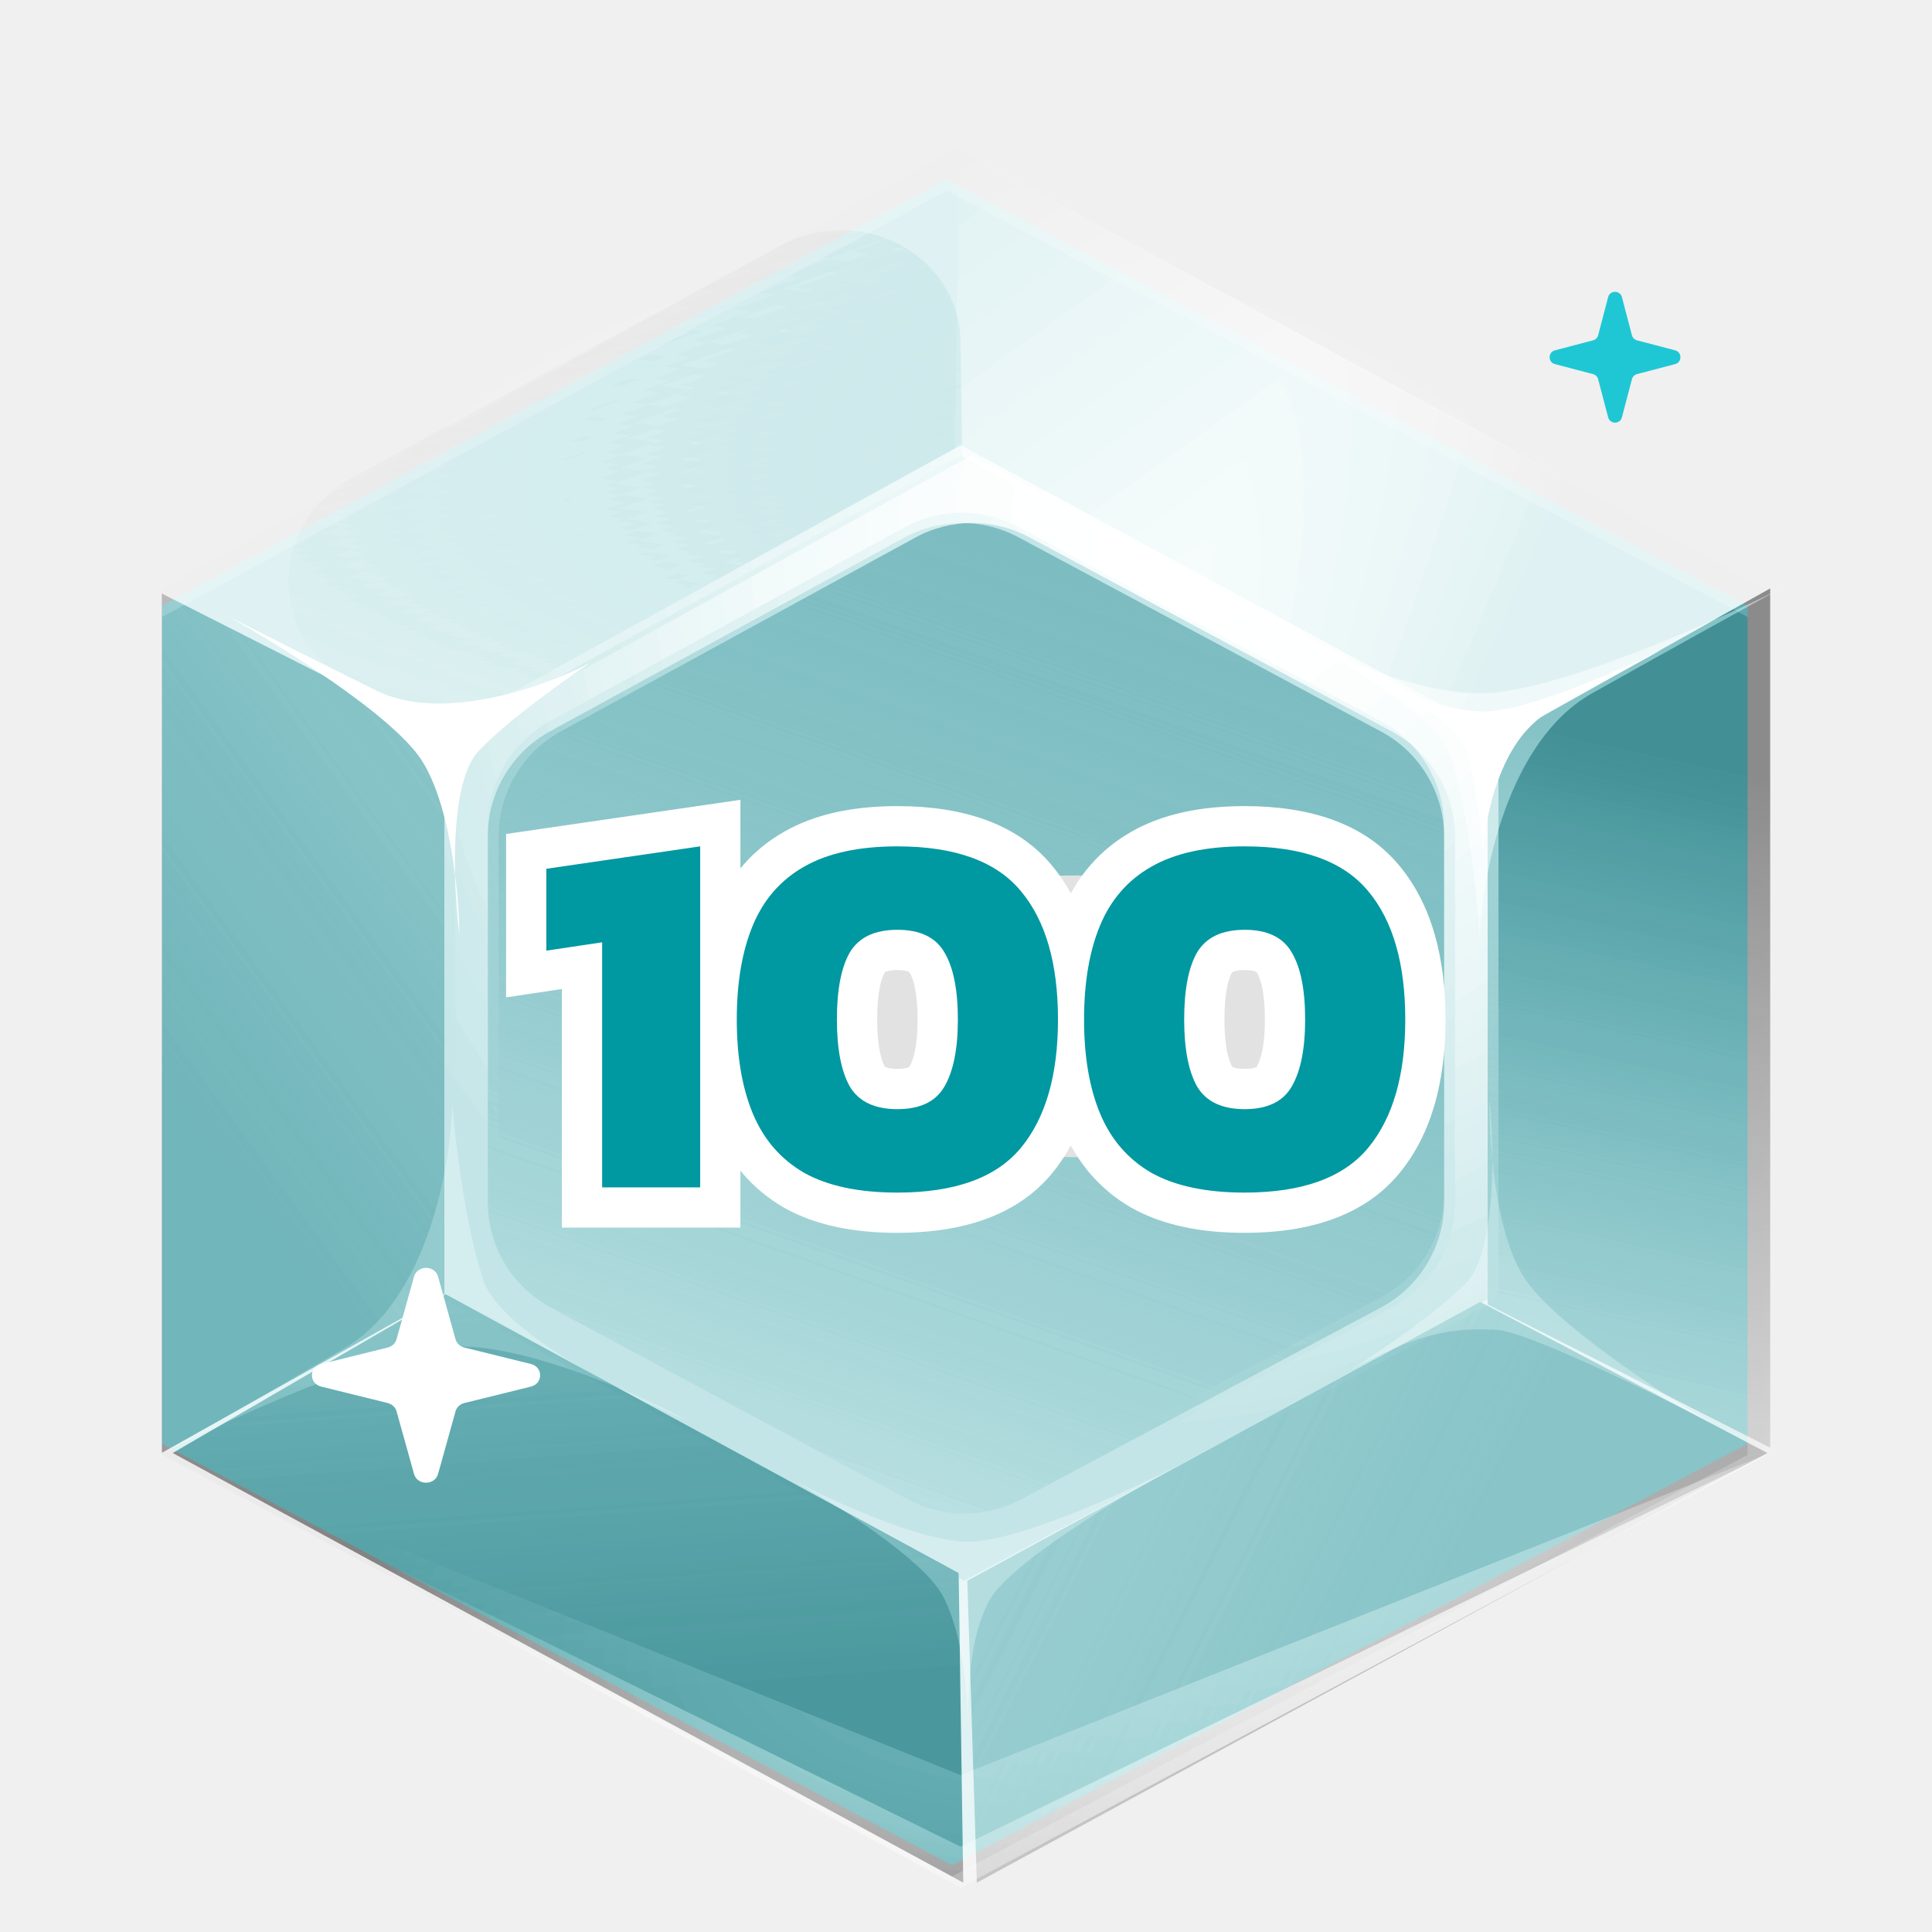
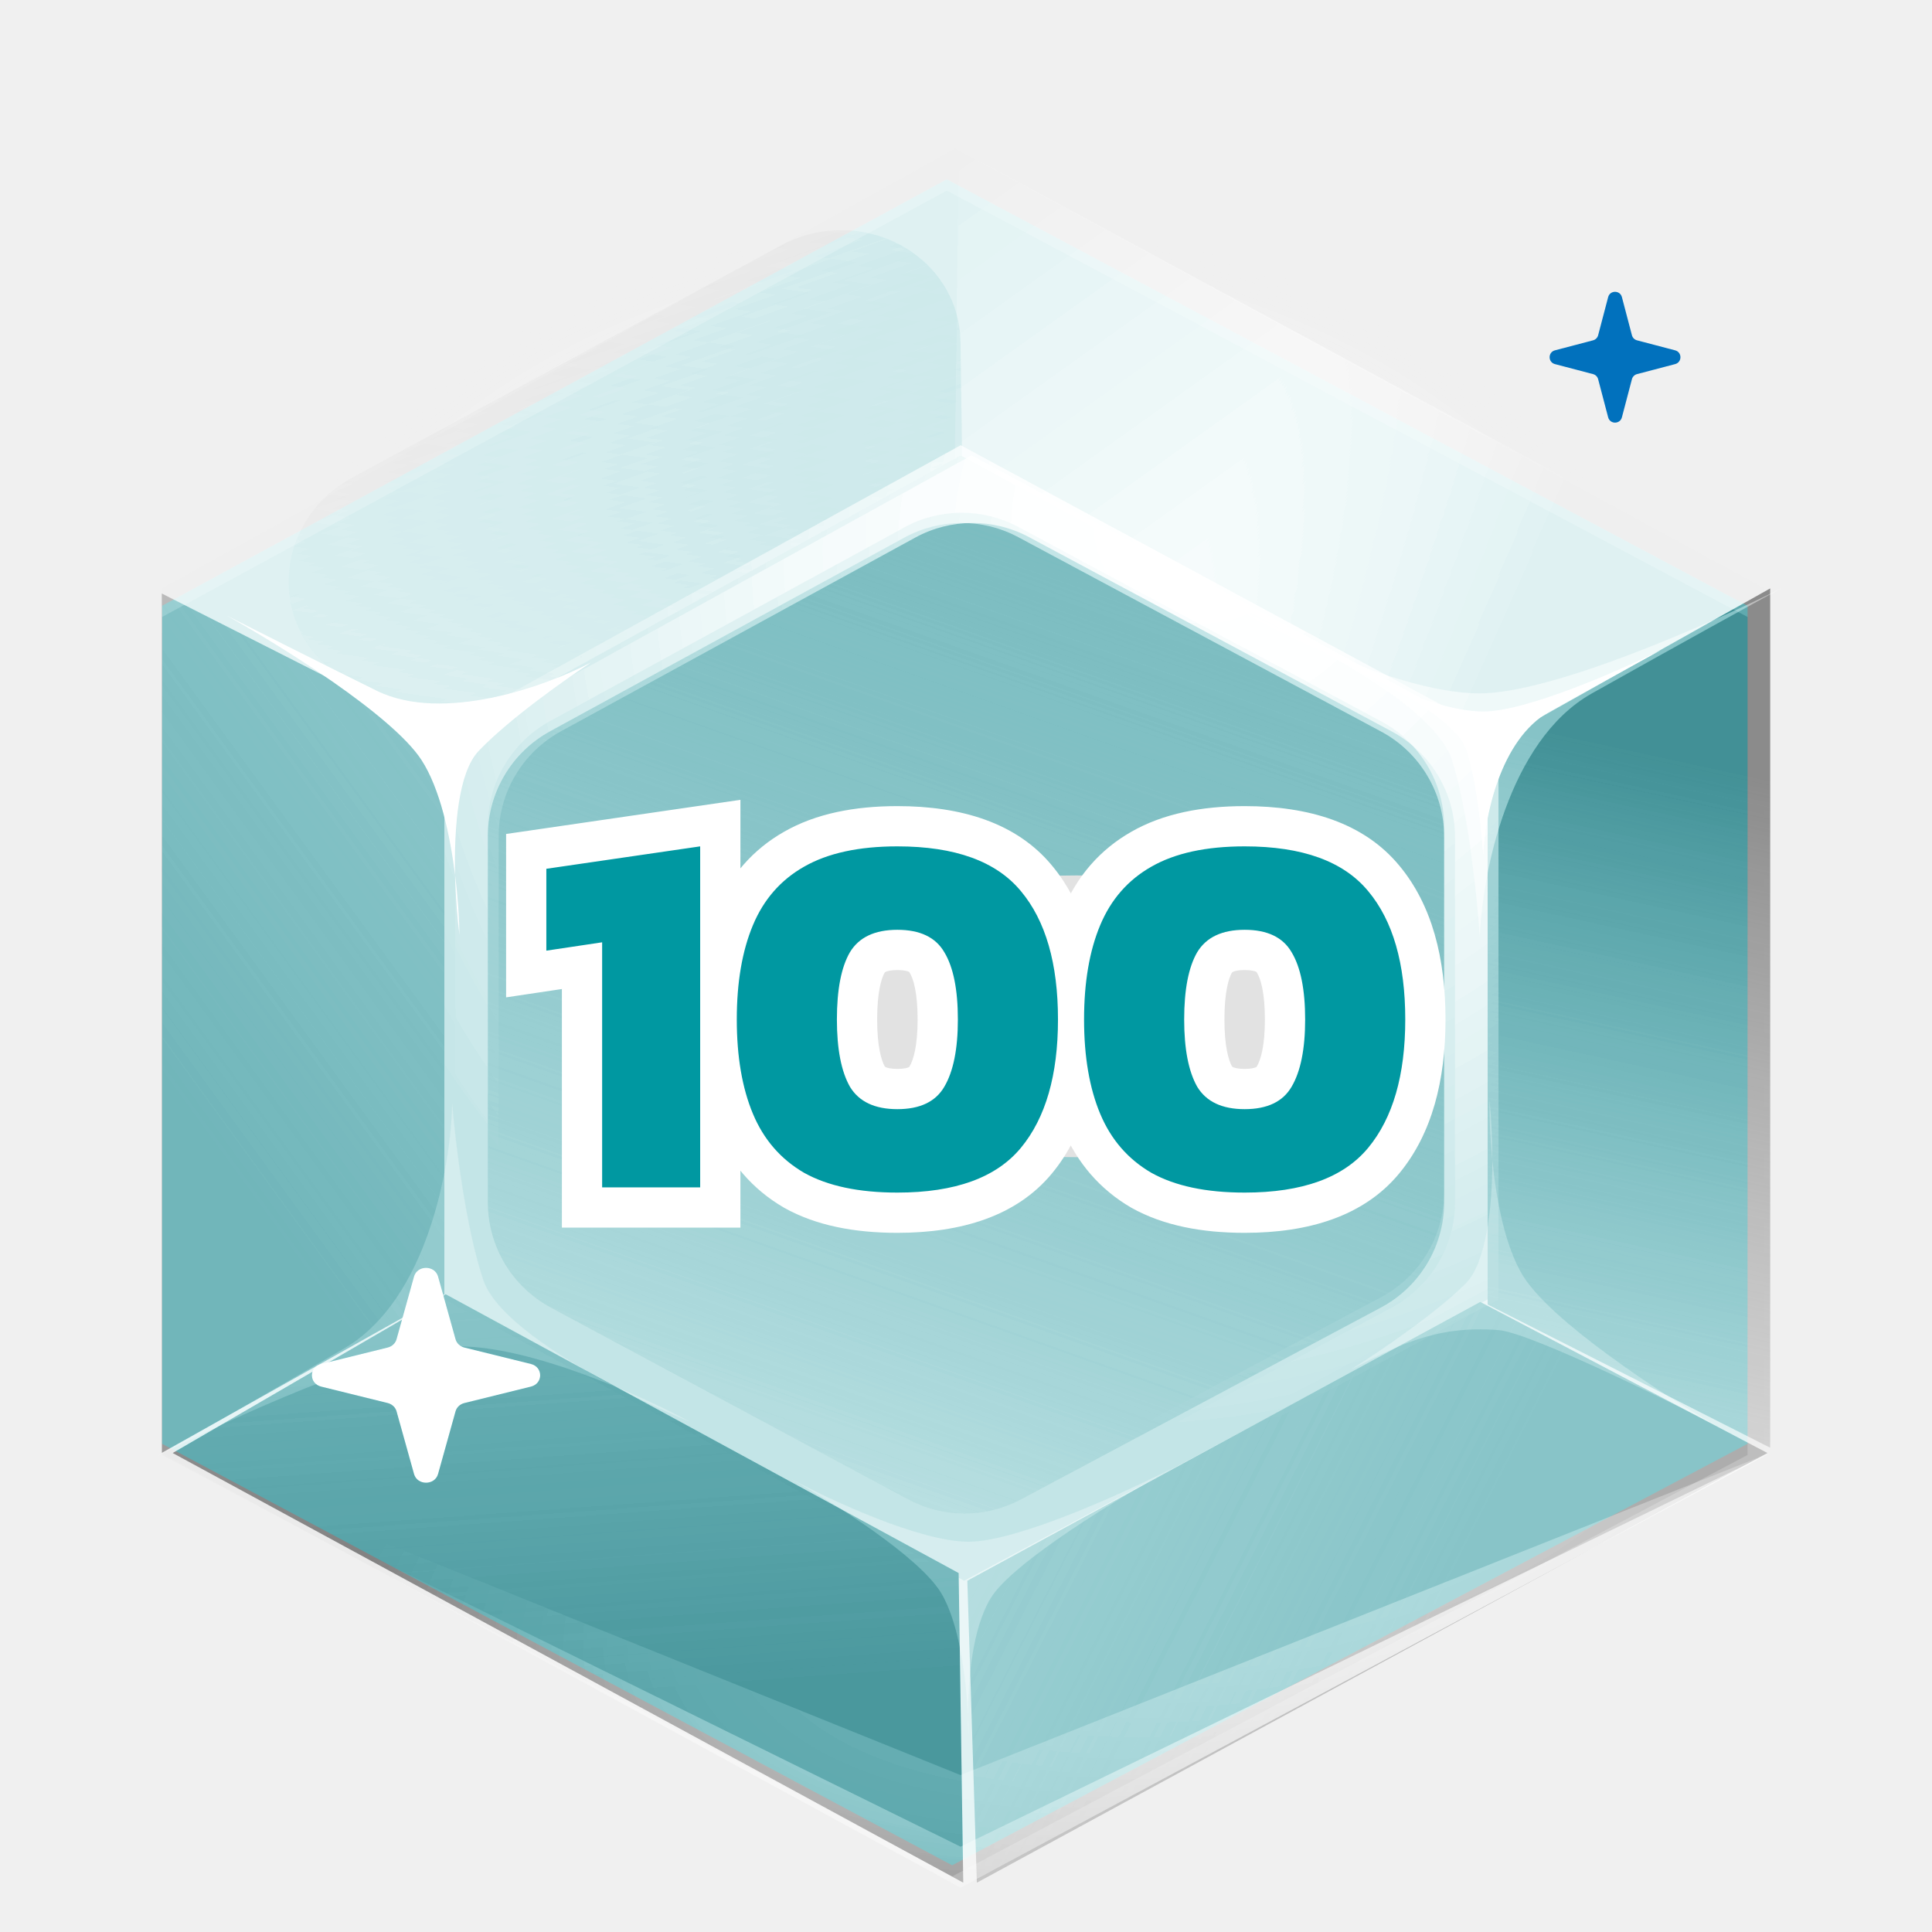
<svg xmlns="http://www.w3.org/2000/svg" width="192" height="192" fill="none" viewBox="0 0 192 192">
  <g clip-path="url(#clip0_2320_340716)">
    <mask id="mask0_2320_340716" width="165" height="107" x="11" y="-14" maskUnits="userSpaceOnUse" style="mask-type:alpha">
      <path fill="#636363" d="M175.993 69.471C176.711 74.068 118.241 91.118 97.324 92.981C89.149 93.69 14.496 73.845 11.652 69.471C8.807 65.097 11.652 -10.276 97.324 -14C175.993 -5.622 175.229 64.814 175.993 69.471Z" />
    </mask>
    <g mask="url(#mask0_2320_340716)">
      <ellipse cx="95.5" cy="82" fill="url(#paint0_radial_2320_340716)" opacity=".5" rx="76.5" ry="61" />
    </g>
    <path fill="#EFEFEF" d="M95.459 187.589L16.08 144.382V58.476L94.919 14.761L175.379 58.476V144.382L95.459 187.589Z" />
    <path fill="url(#paint1_linear_2320_340716)" d="M95.856 146.924L53.879 124.049V78.57L95.57 55.426L138.119 78.57V124.049L95.856 146.924Z" />
    <mask id="mask1_2320_340716" width="81" height="65" x="94" y="14" maskUnits="userSpaceOnUse" style="mask-type:alpha">
      <path fill="url(#paint2_linear_2320_340716)" d="M174.137 57.567L136.338 78.408L94.758 55.025L95.298 14.868L174.137 57.567Z" />
    </mask>
    <g mask="url(#mask1_2320_340716)">
      <path fill="url(#paint3_linear_2320_340716)" fill-rule="evenodd" d="M174.678 57.568L95.298 14.361L15.378 57.568V143.474L95.838 187.189L174.678 143.474V57.568ZM136.878 77.9L94.901 55.026L52.638 77.9V123.38L95.186 146.523L136.878 123.38V77.9Z" clip-rule="evenodd" />
    </g>
    <mask id="mask2_2320_340716" width="68" height="55" x="28" y="22" maskUnits="userSpaceOnUse" style="mask-type:alpha">
      <path fill="url(#paint4_linear_2320_340716)" d="M34.56 67.602L48.104 75.07C51.846 77.133 56.513 77.084 60.323 74.941L89.451 58.561C93.326 56.381 95.703 52.382 95.646 48.134L95.456 34.038C95.339 25.318 85.575 20.08 77.546 24.428L35.063 47.437C26.795 51.915 26.514 63.166 34.56 67.602Z" />
    </mask>
    <g mask="url(#mask2_2320_340716)">
      <path fill="url(#paint5_linear_2320_340716)" fill-rule="evenodd" d="M15.818 64.626C15.818 60.275 18.197 56.272 22.019 54.192L89.538 17.441C93.068 15.519 97.331 15.513 100.867 17.424L168.888 54.198C172.726 56.273 175.118 60.286 175.118 64.649V136.407C175.118 140.761 172.736 144.767 168.909 146.846L100.388 184.075C96.819 186.014 92.507 185.995 88.955 184.026L21.937 146.865C18.161 144.772 15.818 140.794 15.818 136.476V64.626ZM53.618 84.955C53.618 80.606 55.995 76.604 59.814 74.523L89.93 58.112C93.463 56.187 97.731 56.181 101.269 58.096L131.633 74.53C135.468 76.606 137.858 80.617 137.858 84.978V116.317C137.858 120.67 135.478 124.674 131.654 126.753L101.044 143.403C97.473 145.346 93.156 145.327 89.602 143.354L59.732 126.773C55.959 124.678 53.618 120.702 53.618 116.386V84.955Z" clip-rule="evenodd" />
    </g>
    <path fill="#E1E1E1" d="M95.823 157.09L44.159 129.132V73.546L95.472 45.26L147.839 73.546V129.132L95.823 157.09Z" />
    <path fill="url(#paint6_linear_2320_340716)" d="M90.24 149.002L54.743 129.951C50.887 127.882 48.48 123.86 48.48 119.484V83.102C48.48 78.759 50.851 74.762 54.662 72.678L89.876 53.427C93.395 51.503 97.648 51.485 101.184 53.379L137.25 72.699C141.111 74.767 143.52 78.791 143.52 83.171V119.461C143.52 123.849 141.101 127.88 137.228 129.944L101.446 149.018C97.943 150.885 93.739 150.879 90.24 149.002Z" />
    <path fill="url(#paint7_linear_2320_340716)" d="M16.08 144.382V58.984L44.16 73.217V128.624L16.08 144.382Z" />
    <path fill="url(#paint8_linear_2320_340716)" d="M175.92 58.476L175.92 143.874L147.841 129.641L147.841 74.234L175.92 58.476Z" />
    <path fill="url(#paint9_linear_2320_340716)" d="M175.645 144.399L97.079 187.098L96.133 157.09L147.107 129.387L175.645 144.399Z" />
    <path fill="url(#paint10_linear_2320_340716)" d="M95.727 187.098L17.161 144.399L44.295 128.624L95.269 156.327L95.727 187.098Z" />
    <path fill="#fff" d="M43.534 146.482C43.212 147.638 41.468 147.638 41.146 146.482L39.411 140.261C39.298 139.855 38.962 139.538 38.531 139.432L31.921 137.799C30.693 137.495 30.693 135.854 31.921 135.551L38.531 133.918C38.962 133.811 39.298 133.494 39.411 133.089L41.146 126.867C41.468 125.711 43.212 125.711 43.534 126.867L45.269 133.089C45.382 133.494 45.718 133.811 46.149 133.918L52.759 135.551C53.987 135.854 53.987 137.495 52.759 137.799L46.149 139.432C45.718 139.538 45.382 139.855 45.269 140.261L43.534 146.482Z" />
    <g style="mix-blend-mode:overlay">
      <path fill="url(#paint11_radial_2320_340716)" fill-rule="evenodd" d="M45.239 129.132L96.903 157.09L148.918 129.132V73.546L96.551 45.26L45.239 73.546V129.132ZM55.82 129.952L91.318 149.002C94.816 150.88 99.021 150.886 102.524 149.018L138.306 129.945C142.179 127.881 144.598 123.85 144.598 119.461V83.171C144.598 78.792 142.188 74.767 138.328 72.699L102.262 53.379C98.726 51.485 94.473 51.503 90.953 53.427L55.739 72.679C51.928 74.762 49.558 78.76 49.558 83.103V119.484C49.558 123.86 51.964 127.882 55.82 129.952Z" clip-rule="evenodd" />
    </g>
    <g style="mix-blend-mode:overlay">
      <path fill="url(#paint12_radial_2320_340716)" fill-rule="evenodd" d="M44.161 128.116L95.825 156.073L147.841 128.116V72.53L95.474 44.243L44.161 72.53V128.116ZM54.743 128.935L90.24 147.985C93.739 149.863 97.943 149.868 101.446 148.001L137.228 128.928C141.101 126.864 143.52 122.833 143.52 118.444V82.154C143.52 77.775 141.111 73.75 137.25 71.682L101.184 52.362C97.648 50.468 93.395 50.486 89.876 52.41L54.662 71.662C50.851 73.745 48.48 77.742 48.48 82.086V118.467C48.48 122.843 50.887 126.865 54.743 128.935Z" clip-rule="evenodd" />
    </g>
    <g style="mix-blend-mode:soft-light">
      <path fill="url(#paint13_radial_2320_340716)" d="M95.459 187.589L16.08 144.382L95.459 176.406L175.919 144.382L95.459 187.589Z" />
    </g>
    <g style="mix-blend-mode:overlay">
      <path fill="url(#paint14_radial_2320_340716)" d="M95.459 187.589L16.08 144.382L95.459 183.522L175.919 144.382L95.459 187.589Z" />
    </g>
    <g style="mix-blend-mode:soft-light">
      <path fill="#fff" d="M158.199 68.911C149.844 73.607 147.291 86.955 147.058 93.042C146.826 89.346 145.944 80.65 144.273 75.433C143.139 71.893 137.027 67.753 131.329 64.641C128.38 63.363 125.791 62.047 124.08 61.085C126.02 61.924 128.628 63.167 131.329 64.641C136.379 66.831 142.486 68.911 147.058 68.911C154.3 68.911 170.037 61.954 177 58.476C174.215 59.998 166.555 64.215 158.199 68.911Z" />
    </g>
    <g style="mix-blend-mode:soft-light" opacity=".5">
      <path fill="#fff" d="M34.236 133.984C42.505 129.155 44.816 115.768 44.937 109.678C45.236 113.369 46.276 122.05 48.042 127.239C49.24 130.761 55.427 134.802 61.181 137.821C64.152 139.052 66.764 140.326 68.493 141.26C66.537 140.453 63.908 139.252 61.181 137.821C56.092 135.713 49.947 133.732 45.376 133.805C38.135 133.922 22.527 141.131 15.628 144.721C18.385 143.154 25.967 138.814 34.236 133.984Z" />
    </g>
    <g style="mix-blend-mode:overlay">
      <path fill="#fff" d="M37.408 68.633C44.048 71.918 54.4 68.132 58.745 65.828C56.257 67.457 50.537 71.499 47.564 74.632C45.547 76.757 45.112 82.205 45.229 86.983C45.522 89.323 45.643 91.454 45.659 92.9C45.465 91.362 45.285 89.248 45.229 86.983C44.729 82.977 43.726 78.36 41.888 75.53C38.976 71.047 27.79 64.102 22.56 61.19C24.743 62.303 30.769 65.348 37.408 68.633Z" />
    </g>
    <g style="mix-blend-mode:soft-light" opacity=".6">
      <path fill="#fff" d="M148.921 132.182C142.441 131.674 138.652 133.896 134.249 136.1C136.778 134.528 142.6 130.617 145.653 127.554C147.724 125.475 148.299 120.038 148.304 115.259C148.072 112.913 148.006 110.78 148.027 109.334C148.181 110.876 148.307 112.994 148.304 115.259C148.702 119.276 149.585 123.914 151.35 126.785C154.146 131.333 165.151 138.53 170.304 141.56C168.15 140.399 152.292 132.447 148.921 132.182Z" />
    </g>
    <g style="mix-blend-mode:overlay">
      <path fill="#fff" d="M153.993 70.714C149.048 73.476 147.537 81.328 147.399 84.908C147.262 82.734 146.74 77.619 145.751 74.55C145.08 72.468 141.462 70.032 138.09 68.202C136.344 67.45 134.813 66.676 133.8 66.11C134.948 66.604 136.491 67.335 138.09 68.202C141.079 69.49 144.693 70.714 147.399 70.714C151.685 70.714 160.999 66.622 165.12 64.576C163.471 65.471 158.938 67.952 153.993 70.714Z" />
    </g>
    <g style="mix-blend-mode:soft-light" opacity=".6">
      <path fill="#fff" d="M78.719 147.032C82.554 149.094 91.429 153.218 96.25 153.218C101.07 153.218 111.771 148.344 116.519 145.907C111.406 148.719 100.632 155.242 98.441 158.842C96.644 161.794 96.198 166.966 96.196 170.385C96.234 171.13 96.25 171.794 96.25 172.339C96.217 171.8 96.196 171.135 96.196 170.385C96.014 166.772 95.327 161.263 93.51 158.279C91.319 154.68 82.737 149.281 78.719 147.032Z" />
    </g>
    <g style="mix-blend-mode:color-burn" opacity=".5">
      <path fill="#A7A7A7" d="M94.623 186.479L16.109 144.592V61.311L94.089 18.932L173.671 61.311V144.592L94.623 186.479Z" />
    </g>
    <g style="mix-blend-mode:soft-light" opacity=".8">
      <path fill="#14E2F2" d="M94.623 185.37L16.109 143.483V60.202L94.089 17.822L173.671 60.202V143.483L94.623 185.37Z" />
    </g>
-     <path fill="#1FC7D4" d="M161.184 41.472C161 42.176 160 42.176 159.816 41.472L158.821 37.684C158.756 37.437 158.564 37.244 158.316 37.179L154.528 36.184C153.824 36 153.824 35 154.528 34.816L158.316 33.821C158.564 33.756 158.756 33.563 158.821 33.316L159.816 29.528C160 28.824 161 28.824 161.184 29.528L162.179 33.316C162.244 33.563 162.436 33.756 162.684 33.821L166.472 34.816C167.176 35 167.176 36 166.472 36.184L162.684 37.179C162.436 37.244 162.244 37.437 162.179 37.684L161.184 41.472Z" />
+     <path fill="#0171BD" d="M161.184 41.472C161 42.176 160 42.176 159.816 41.472L158.821 37.684C158.756 37.437 158.564 37.244 158.316 37.179L154.528 36.184C153.824 36 153.824 35 154.528 34.816L158.316 33.821C158.564 33.756 158.756 33.563 158.821 33.316L159.816 29.528C160 28.824 161 28.824 161.184 29.528L162.179 33.316C162.244 33.563 162.436 33.756 162.684 33.821L166.472 34.816C167.176 35 167.176 36 166.472 36.184L162.684 37.179C162.436 37.244 162.244 37.437 162.179 37.684L161.184 41.472Z" />
  </g>
  <ellipse cx="107" cy="101" fill="#E2E2E2" rx="32" ry="14" />
  <path fill="#fff" d="M59.84 118H55.84V122H59.84V118ZM59.84 93.645H63.84V89.003L59.248 89.689L59.84 93.645ZM54.295 94.475H50.295V99.117L54.887 98.431L54.295 94.475ZM54.295 86.339L53.718 82.381L50.295 82.88V86.339H54.295ZM69.582 84.111H73.582V79.486L69.005 80.153L69.582 84.111ZM69.582 118V122H73.582V118H69.582ZM63.84 118V93.645H55.84V118H63.84ZM59.248 89.689L53.704 90.519L54.887 98.431L60.432 97.602L59.248 89.689ZM58.295 94.475V86.339H50.295V94.475H58.295ZM54.872 90.297L70.159 88.069L69.005 80.153L53.718 82.381L54.872 90.297ZM65.582 84.111V118H73.582V84.111H65.582ZM69.582 114H59.84V122H69.582V114ZM79.906 116.549L77.894 120.006L77.924 120.024L77.954 120.041L79.906 116.549ZM74.828 110.694L71.138 112.239L74.828 110.694ZM74.828 91.936L71.138 90.39L74.828 91.936ZM79.906 86.132L81.879 89.611L81.888 89.606L81.896 89.602L79.906 86.132ZM101.462 88.567L98.377 91.114L98.385 91.123L98.392 91.132L101.462 88.567ZM101.462 114.062L104.547 116.608L101.462 114.062ZM93.845 107.999L90.401 105.964L90.394 105.976L90.387 105.989L93.845 107.999ZM93.845 94.63L90.387 96.641L90.404 96.67L90.422 96.7L93.845 94.63ZM84.466 94.63L81.043 92.56L81.025 92.59L81.008 92.62L84.466 94.63ZM84.466 107.999L80.988 109.975L81.015 110.022L81.043 110.069L84.466 107.999ZM89.181 114.518C85.757 114.518 83.41 113.925 81.857 113.057L77.954 120.041C81.1 121.799 84.937 122.518 89.181 122.518V114.518ZM81.918 113.092C80.383 112.199 79.264 110.932 78.517 109.148L71.138 112.239C72.533 115.568 74.799 118.205 77.894 120.006L81.918 113.092ZM78.517 109.148C77.707 107.215 77.221 104.648 77.221 101.315H69.221C69.221 105.374 69.806 109.06 71.138 112.239L78.517 109.148ZM77.221 101.315C77.221 97.981 77.707 95.414 78.517 93.481L71.138 90.39C69.806 93.57 69.221 97.255 69.221 101.315H77.221ZM78.517 93.481C79.261 91.705 80.369 90.468 81.879 89.611L77.932 82.653C74.814 84.421 72.536 87.053 71.138 90.39L78.517 93.481ZM81.896 89.602C83.439 88.717 85.77 88.111 89.181 88.111V80.111C84.923 80.111 81.071 80.852 77.916 82.662L81.896 89.602ZM89.181 88.111C94.318 88.111 96.996 89.441 98.377 91.114L104.547 86.021C101.022 81.752 95.513 80.111 89.181 80.111V88.111ZM98.392 91.132C100.023 93.084 101.141 96.275 101.141 101.315H109.141C109.141 95.23 107.807 89.923 104.532 86.003L98.392 91.132ZM101.141 101.315C101.141 106.308 100.028 109.516 98.377 111.515L104.547 116.608C107.802 112.666 109.141 107.376 109.141 101.315H101.141ZM98.377 111.515C96.996 113.188 94.318 114.518 89.181 114.518V122.518C95.513 122.518 101.022 120.877 104.547 116.608L98.377 111.515ZM89.181 114.227C92.351 114.227 95.503 113.106 97.303 110.01L90.387 105.989C90.363 106.03 90.352 106.037 90.357 106.032C90.362 106.028 90.353 106.039 90.307 106.061C90.206 106.109 89.881 106.227 89.181 106.227V114.227ZM97.289 110.034C98.718 107.615 99.192 104.545 99.192 101.315H91.192C91.192 103.957 90.768 105.344 90.401 105.964L97.289 110.034ZM99.192 101.315C99.192 98.071 98.725 94.971 97.268 92.56L90.422 96.7C90.761 97.26 91.192 98.616 91.192 101.315H99.192ZM97.303 92.62C95.503 89.523 92.351 88.402 89.181 88.402V96.402C89.881 96.402 90.206 96.52 90.307 96.568C90.353 96.59 90.362 96.602 90.357 96.597C90.352 96.592 90.363 96.6 90.387 96.641L97.303 92.62ZM89.181 88.402C86.005 88.402 82.879 89.524 81.043 92.56L87.889 96.7C87.93 96.631 87.951 96.611 88.027 96.575C88.147 96.519 88.484 96.402 89.181 96.402V88.402ZM81.008 92.62C79.616 95.013 79.17 98.087 79.17 101.315H87.17C87.17 98.6 87.588 97.218 87.924 96.641L81.008 92.62ZM79.17 101.315C79.17 104.528 79.623 107.573 80.988 109.975L87.944 106.023C87.581 105.386 87.17 103.974 87.17 101.315H79.17ZM81.043 110.069C82.879 113.105 86.005 114.227 89.181 114.227V106.227C88.484 106.227 88.147 106.11 88.027 106.054C87.951 106.018 87.93 105.998 87.889 105.929L81.043 110.069ZM114.417 116.549L112.405 120.006L112.436 120.024L112.466 120.041L114.417 116.549ZM109.339 110.694L105.65 112.239L109.339 110.694ZM109.339 91.936L105.65 90.39L109.339 91.936ZM114.417 86.132L116.391 89.611L116.399 89.606L116.408 89.602L114.417 86.132ZM135.974 88.567L132.889 91.114L132.897 91.123L132.904 91.132L135.974 88.567ZM135.974 114.062L139.058 116.608L135.974 114.062ZM128.357 107.999L124.913 105.964L124.906 105.976L124.899 105.989L128.357 107.999ZM128.357 94.63L124.899 96.641L124.916 96.67L124.934 96.7L128.357 94.63ZM118.978 94.63L115.555 92.56L115.537 92.59L115.519 92.62L118.978 94.63ZM118.978 107.999L115.5 109.975L115.526 110.022L115.555 110.069L118.978 107.999ZM123.693 114.518C120.268 114.518 117.921 113.925 116.369 113.057L112.466 120.041C115.612 121.799 119.449 122.518 123.693 122.518V114.518ZM116.43 113.092C114.895 112.199 113.776 110.932 113.029 109.148L105.65 112.239C107.044 115.568 109.311 118.205 112.405 120.006L116.43 113.092ZM113.029 109.148C112.219 107.215 111.733 104.648 111.733 101.315H103.733C103.733 105.374 104.318 109.06 105.65 112.239L113.029 109.148ZM111.733 101.315C111.733 97.981 112.219 95.414 113.029 93.481L105.65 90.39C104.318 93.57 103.733 97.255 103.733 101.315H111.733ZM113.029 93.481C113.773 91.705 114.88 90.468 116.391 89.611L112.444 82.653C109.326 84.421 107.048 87.053 105.65 90.39L113.029 93.481ZM116.408 89.602C117.95 88.717 120.282 88.111 123.693 88.111V80.111C119.435 80.111 115.583 80.852 112.427 82.662L116.408 89.602ZM123.693 88.111C128.83 88.111 131.508 89.441 132.889 91.114L139.058 86.021C135.534 81.752 130.025 80.111 123.693 80.111V88.111ZM132.904 91.132C134.535 93.084 135.653 96.275 135.653 101.315H143.653C143.653 95.23 142.318 89.923 139.044 86.003L132.904 91.132ZM135.653 101.315C135.653 106.308 134.54 109.516 132.889 111.515L139.058 116.608C142.313 112.666 143.653 107.376 143.653 101.315H135.653ZM132.889 111.515C131.508 113.188 128.83 114.518 123.693 114.518V122.518C130.025 122.518 135.534 120.877 139.058 116.608L132.889 111.515ZM123.693 114.227C126.863 114.227 130.015 113.106 131.815 110.01L124.899 105.989C124.875 106.03 124.864 106.037 124.869 106.032C124.874 106.028 124.864 106.039 124.819 106.061C124.717 106.109 124.393 106.227 123.693 106.227V114.227ZM131.8 110.034C133.23 107.615 133.704 104.545 133.704 101.315H125.704C125.704 103.957 125.28 105.344 124.913 105.964L131.8 110.034ZM133.704 101.315C133.704 98.071 133.237 94.971 131.78 92.56L124.934 96.7C125.273 97.26 125.704 98.616 125.704 101.315H133.704ZM131.815 92.62C130.015 89.523 126.863 88.402 123.693 88.402V96.402C124.393 96.402 124.717 96.52 124.819 96.568C124.864 96.59 124.874 96.602 124.869 96.597C124.864 96.592 124.875 96.6 124.899 96.641L131.815 92.62ZM123.693 88.402C120.516 88.402 117.391 89.524 115.555 92.56L122.4 96.7C122.442 96.631 122.463 96.611 122.539 96.575C122.658 96.519 122.995 96.402 123.693 96.402V88.402ZM115.519 92.62C114.128 95.013 113.682 98.087 113.682 101.315H121.682C121.682 98.6 122.1 97.218 122.436 96.641L115.519 92.62ZM113.682 101.315C113.682 104.528 114.135 107.573 115.5 109.975L122.455 106.023C122.093 105.386 121.682 103.974 121.682 101.315H113.682ZM115.555 110.069C117.391 113.105 120.516 114.227 123.693 114.227V106.227C122.995 106.227 122.658 106.11 122.539 106.054C122.463 106.018 122.442 105.998 122.4 105.929L115.555 110.069Z" />
  <path fill="#0098A1" d="M59.84 118V93.645L54.295 94.475V86.339L69.582 84.111V118H59.84ZM89.181 118.518C85.347 118.518 82.255 117.862 79.906 116.549C77.591 115.202 75.898 113.25 74.828 110.694C73.757 108.137 73.221 105.011 73.221 101.315C73.221 97.618 73.757 94.492 74.828 91.936C75.898 89.379 77.591 87.445 79.906 86.132C82.255 84.784 85.347 84.111 89.181 84.111C94.916 84.111 99.009 85.596 101.462 88.567C103.915 91.504 105.141 95.753 105.141 101.315C105.141 106.842 103.915 111.091 101.462 114.062C99.009 117.033 94.916 118.518 89.181 118.518ZM89.181 110.227C91.427 110.227 92.981 109.485 93.845 107.999C94.743 106.479 95.192 104.251 95.192 101.315C95.192 98.344 94.743 96.115 93.845 94.63C92.981 93.144 91.427 92.402 89.181 92.402C86.936 92.402 85.364 93.144 84.466 94.63C83.602 96.115 83.17 98.344 83.17 101.315C83.17 104.251 83.602 106.479 84.466 107.999C85.364 109.485 86.936 110.227 89.181 110.227ZM123.693 118.518C119.858 118.518 116.767 117.862 114.418 116.549C112.103 115.202 110.41 113.25 109.339 110.694C108.268 108.137 107.733 105.011 107.733 101.315C107.733 97.618 108.268 94.492 109.339 91.936C110.41 89.379 112.103 87.445 114.418 86.132C116.767 84.784 119.858 84.111 123.693 84.111C129.428 84.111 133.521 85.596 135.974 88.567C138.427 91.504 139.653 95.753 139.653 101.315C139.653 106.842 138.427 111.091 135.974 114.062C133.521 117.033 129.428 118.518 123.693 118.518ZM123.693 110.227C125.938 110.227 127.493 109.485 128.357 107.999C129.255 106.479 129.704 104.251 129.704 101.315C129.704 98.344 129.255 96.115 128.357 94.63C127.493 93.144 125.938 92.402 123.693 92.402C121.448 92.402 119.876 93.144 118.978 94.63C118.114 96.115 117.682 98.344 117.682 101.315C117.682 104.251 118.114 106.479 118.978 107.999C119.876 109.485 121.448 110.227 123.693 110.227Z" />
  <defs>
    <radialGradient id="paint0_radial_2320_340716" cx="0" cy="0" r="1" gradientTransform="translate(95.4875 81.9724) rotate(-90) scale(60.9724 76.4654)" gradientUnits="userSpaceOnUse">
      <stop stop-color="#E0E0E0" />
      <stop offset="1" stop-color="#fff" stop-opacity="0" />
    </radialGradient>
    <linearGradient id="paint1_linear_2320_340716" x1="128.468" x2="92.975" y1="55.744" y2="154.155" gradientUnits="userSpaceOnUse">
      <stop stop-color="#B6B6B6" />
      <stop offset="1" stop-color="#8E8E8E" stop-opacity="0" />
    </linearGradient>
    <linearGradient id="paint2_linear_2320_340716" x1="153.083" x2="97.948" y1="55.424" y2="30.807" gradientUnits="userSpaceOnUse">
      <stop stop-color="#fff" stop-opacity="0" />
      <stop offset=".513" stop-color="#fff" />
      <stop offset="1" stop-color="#fff" />
    </linearGradient>
    <linearGradient id="paint3_linear_2320_340716" x1="55.815" x2="135.487" y1="42.699" y2="154.056" gradientUnits="userSpaceOnUse">
      <stop stop-color="#fff" stop-opacity="0" />
      <stop offset=".513" stop-color="#fff" />
      <stop offset="1" stop-color="#fff" />
    </linearGradient>
    <linearGradient id="paint4_linear_2320_340716" x1="61.716" x2="50.043" y1="-2.757" y2="80.778" gradientUnits="userSpaceOnUse">
      <stop stop-color="#FD9B13" />
      <stop offset="1" stop-color="#FD9B13" stop-opacity="0" />
    </linearGradient>
    <linearGradient id="paint5_linear_2320_340716" x1="156.868" x2="92.142" y1="184.927" y2="1.751" gradientUnits="userSpaceOnUse">
      <stop stop-color="#B6B6B6" />
      <stop offset="1" stop-color="#8E8E8E" stop-opacity="0" />
    </linearGradient>
    <linearGradient id="paint6_linear_2320_340716" x1="132.632" x2="93.659" y1="50.696" y2="160.422" gradientUnits="userSpaceOnUse">
      <stop stop-color="#B6B6B6" />
      <stop offset="1" stop-color="#8E8E8E" stop-opacity="0" />
    </linearGradient>
    <linearGradient id="paint7_linear_2320_340716" x1="1.425" x2="189.352" y1="86.905" y2="-49.988" gradientUnits="userSpaceOnUse">
      <stop stop-color="#AFAFAF" />
      <stop offset="1" stop-color="#CECECE" stop-opacity="0" />
    </linearGradient>
    <linearGradient id="paint8_linear_2320_340716" x1="170.52" x2="147.9" y1="76.267" y2="180.057" gradientUnits="userSpaceOnUse">
      <stop stop-color="#8B8B8B" />
      <stop offset="1" stop-color="#B7B7B7" stop-opacity="0" />
    </linearGradient>
    <linearGradient id="paint9_linear_2320_340716" x1="130.094" x2="-78.916" y1="185.084" y2="78.886" gradientUnits="userSpaceOnUse">
      <stop stop-color="#BEBEBE" />
      <stop offset="1" stop-color="#CECECE" stop-opacity="0" />
    </linearGradient>
    <linearGradient id="paint10_linear_2320_340716" x1="35.521" x2="19.241" y1="170.306" y2="-52.489" gradientUnits="userSpaceOnUse">
      <stop stop-color="#929292" />
      <stop offset="1" stop-color="#CECECE" stop-opacity="0" />
    </linearGradient>
    <radialGradient id="paint11_radial_2320_340716" cx="0" cy="0" r="1" gradientTransform="translate(120.838 51.3596) rotate(131.437) scale(96.2826 84.8126)" gradientUnits="userSpaceOnUse">
      <stop stop-color="#fff" />
      <stop offset="1" stop-color="#fff" stop-opacity="0" />
    </radialGradient>
    <radialGradient id="paint12_radial_2320_340716" cx="0" cy="0" r="1" gradientTransform="translate(119.761 50.343) rotate(131.437) scale(96.2826 84.8126)" gradientUnits="userSpaceOnUse">
      <stop stop-color="#fff" />
      <stop offset="1" stop-color="#fff" stop-opacity="0" />
    </radialGradient>
    <radialGradient id="paint13_radial_2320_340716" cx="0" cy="0" r="1" gradientTransform="translate(132.629 146.739) rotate(164.151) scale(102.117 47.632)" gradientUnits="userSpaceOnUse">
      <stop stop-color="#fff" />
      <stop offset="1" stop-color="#fff" stop-opacity="0" />
    </radialGradient>
    <radialGradient id="paint14_radial_2320_340716" cx="0" cy="0" r="1" gradientTransform="translate(132.629 146.739) rotate(164.151) scale(102.117 47.632)" gradientUnits="userSpaceOnUse">
      <stop stop-color="#fff" />
      <stop offset="1" stop-color="#fff" stop-opacity="0" />
    </radialGradient>
    <clipPath id="clip0_2320_340716">
      <rect width="192" height="192" fill="#fff" />
    </clipPath>
  </defs>
</svg>
